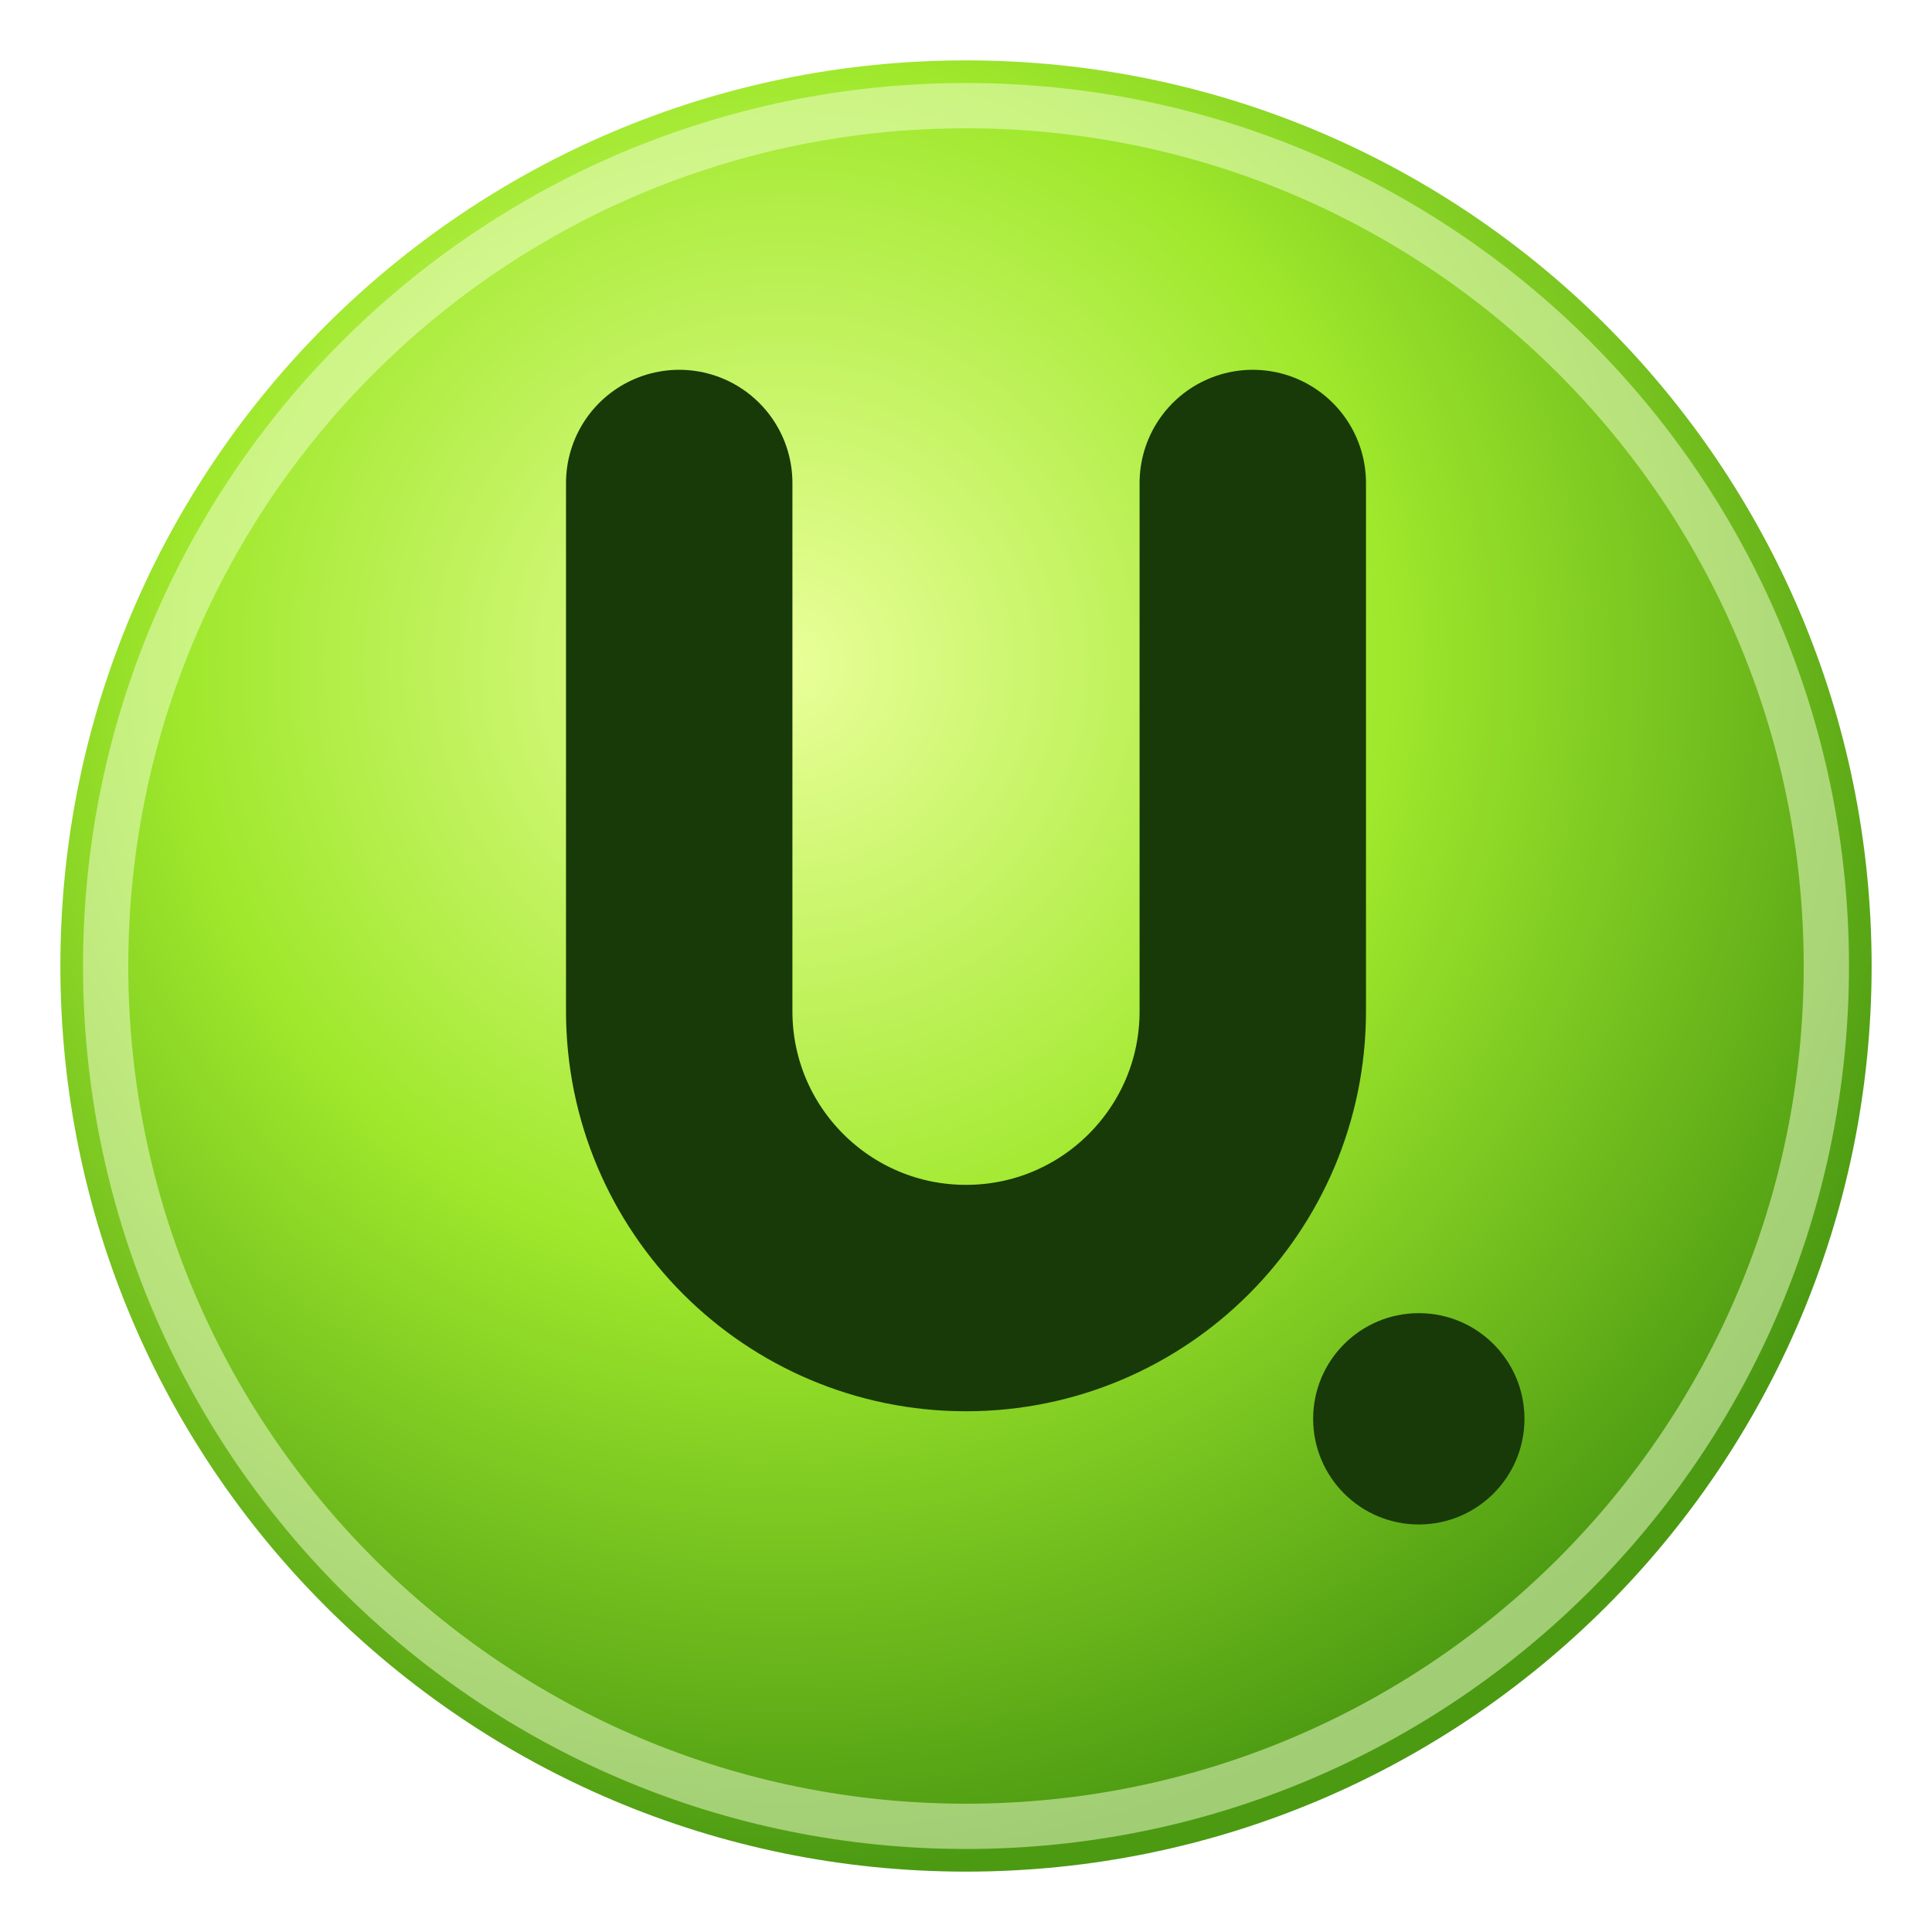
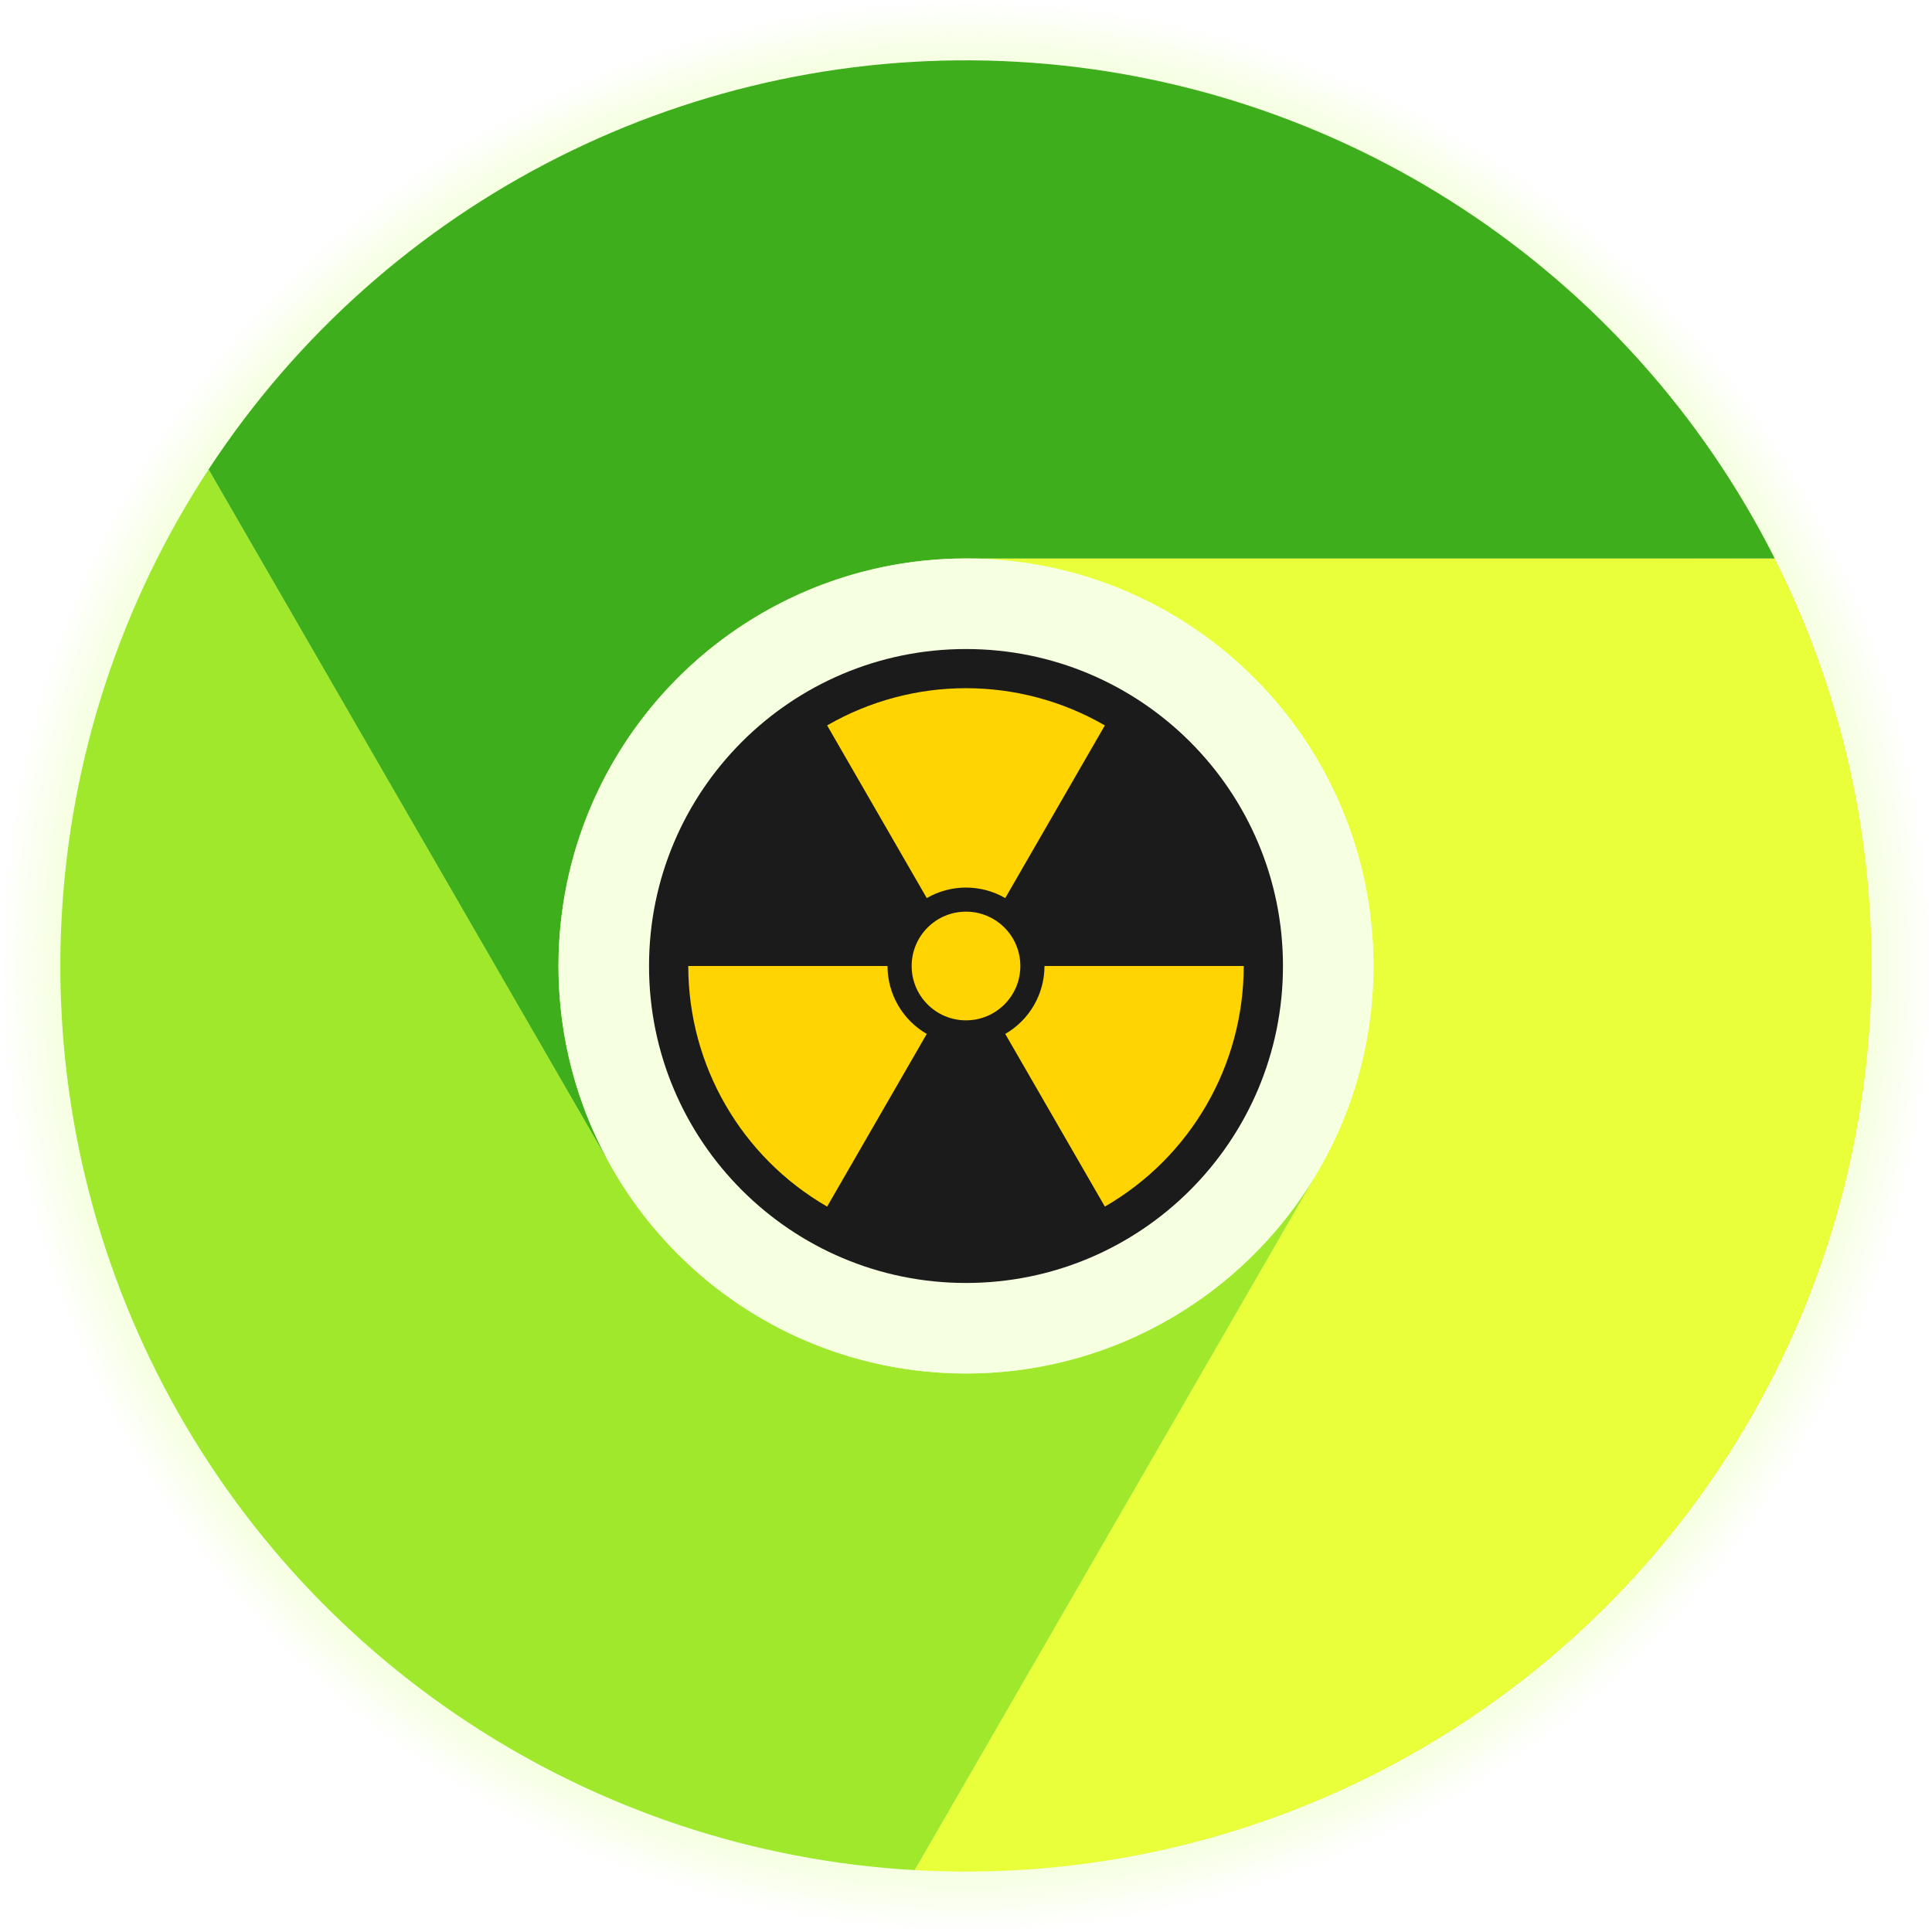
<svg xmlns="http://www.w3.org/2000/svg" width="64" height="64" viewBox="0 0 64 64">
  <defs>
-     <radialGradient id="glass" cx="26" cy="22" r="40" gradientUnits="userSpaceOnUse">
-       <stop offset="0" stop-color="#eaff9a" />
-       <stop offset="0.5" stop-color="#9fe82c" />
-       <stop offset="1" stop-color="#4c9a12" />
+     <radialGradient id="glow" cx="32" cy="32" r="32" gradientUnits="userSpaceOnUse">
+       <stop offset="0.8" stop-color="#c6ff4d" stop-opacity="0.55" />
+       <stop offset="1" stop-color="#c6ff4d" stop-opacity="0" />
    </radialGradient>
  </defs>
-   <circle cx="32" cy="32" r="30" fill="url(#glass)" />
-   <circle cx="32" cy="32" r="28.5" fill="none" stroke="#f6ffd8" stroke-opacity="0.5" stroke-width="1.5" />
-   <path d="M22.5 16v17.5a9.5 9.5 0 0 0 19 0V16" fill="none" stroke="#173a08" stroke-width="7.5" stroke-linecap="round" />
-   <circle cx="47" cy="47" r="3.5" fill="#173a08" />
+   <circle cx="32" cy="32" r="32" fill="url(#glow)" />
+   <path fill="#e8ff3a" d="M32.00 18.50L58.79 18.50A30 30 0 0 1 30.30 61.95L43.69 38.75A13.5 13.5 0 0 0 32.00 18.50Z" />
+   <path fill="#9fe82c" d="M43.69 38.75L30.30 61.95A30 30 0 0 1 6.91 15.55L20.31 38.75A13.5 13.5 0 0 0 43.69 38.75Z" />
+   <path fill="#3fae1c" d="M20.31 38.75L6.91 15.55A30 30 0 0 1 58.79 18.50L32.00 18.50A13.5 13.5 0 0 0 20.31 38.75Z" />
+   <circle cx="32" cy="32" r="13.5" fill="#f6ffe0" />
+   <circle cx="32" cy="32" r="10.5" fill="#1b1b1b" />
+   <path fill="#ffd400" d="M30.70 29.75L27.40 24.03A9.2 9.2 0 0 1 36.60 24.03L33.30 29.75A2.6 2.6 0 0 0 30.70 29.75Z" />
+   <path fill="#ffd400" d="M34.60 32.00L41.20 32.00A9.2 9.2 0 0 1 36.60 39.97L33.30 34.25A2.6 2.6 0 0 0 34.60 32.00Z" />
+   <path fill="#ffd400" d="M30.70 34.25L27.40 39.97A9.2 9.2 0 0 1 22.80 32.00L29.40 32.00A2.6 2.6 0 0 0 30.70 34.25Z" />
+   <circle cx="32" cy="32" r="1.8" fill="#ffd400" />
</svg>
